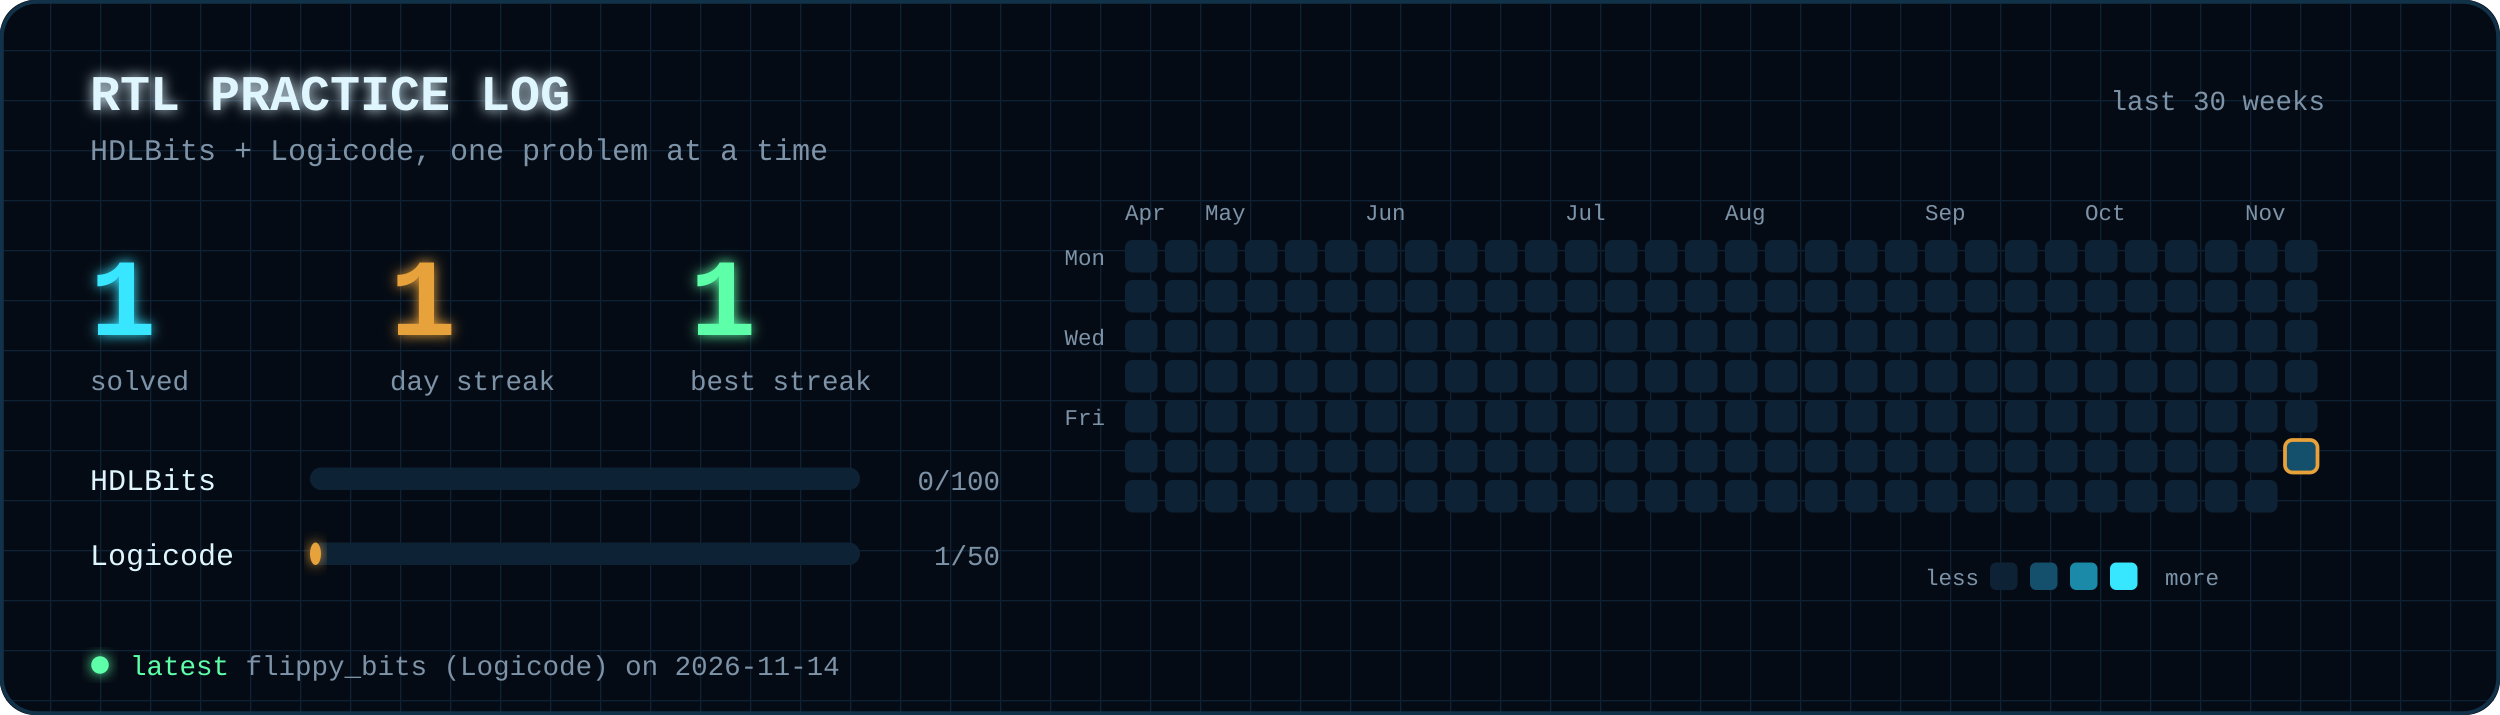
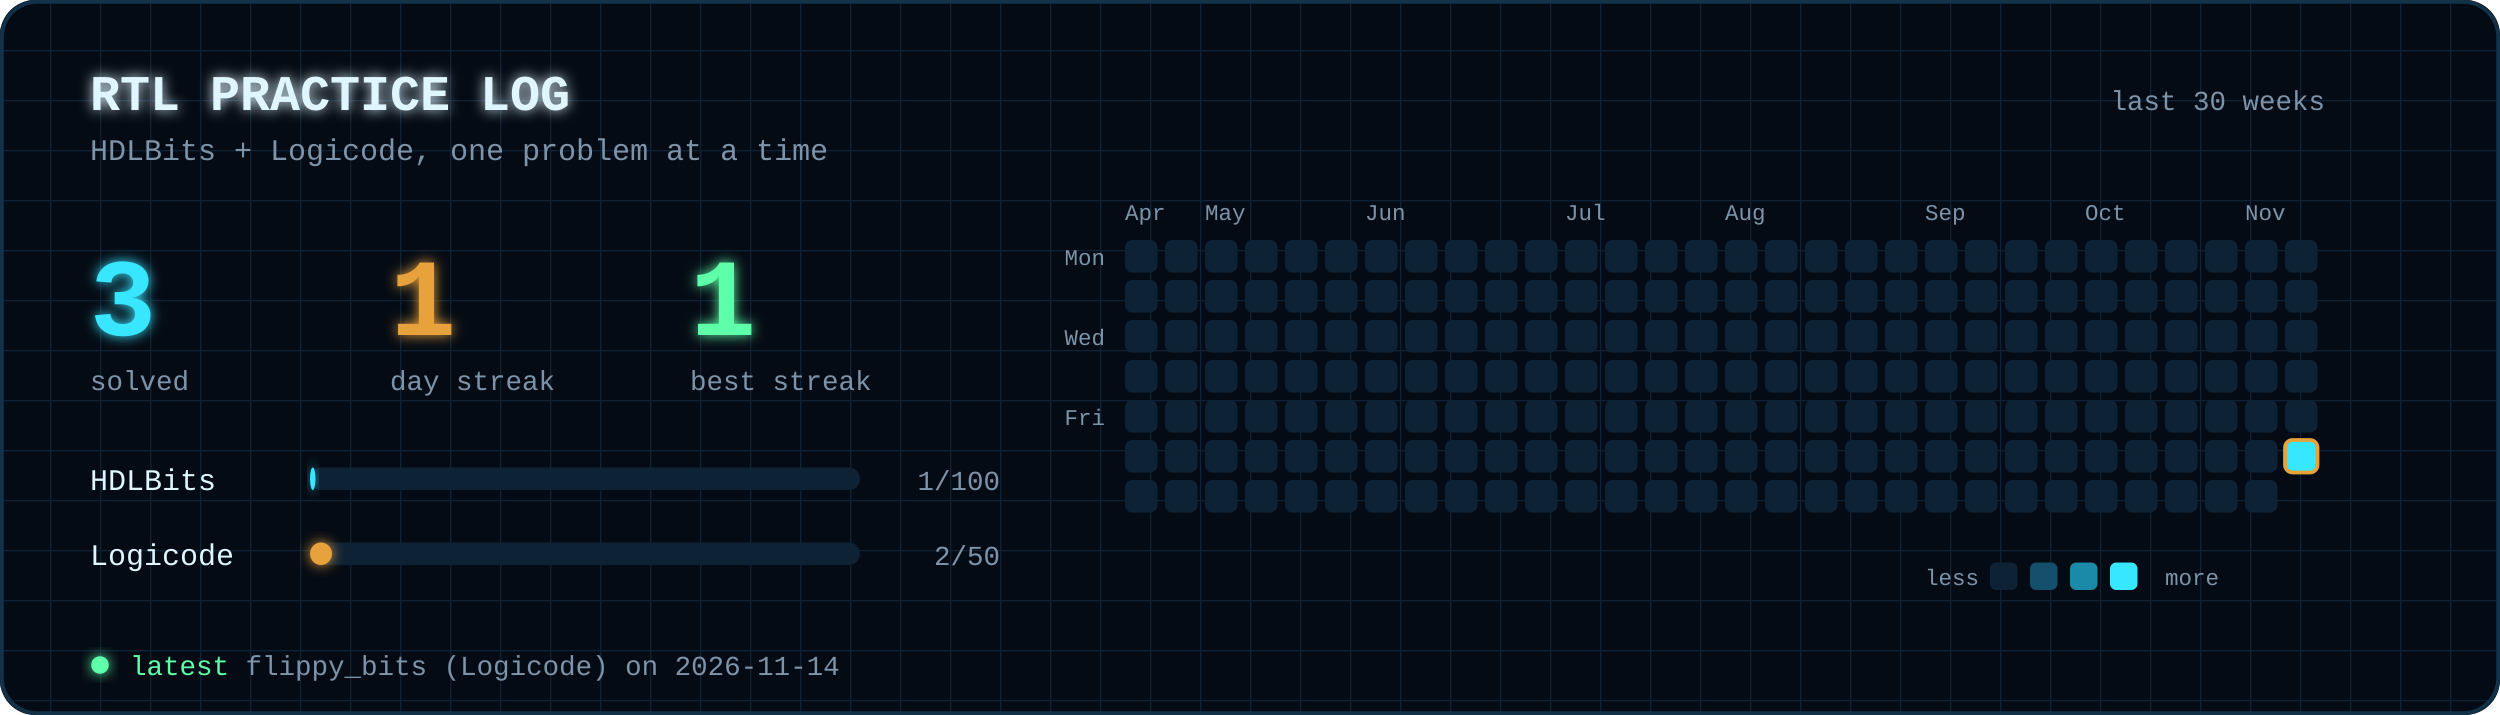
<svg xmlns="http://www.w3.org/2000/svg" viewBox="0 0 1000 286" width="1000" height="286" font-family="'JetBrains Mono','Fira Code',Consolas,'Courier New',monospace">
  <defs>
    <filter id="glow" x="-50%" y="-50%" width="200%" height="200%">
      <feGaussianBlur stdDeviation="2.5" result="b" />
      <feMerge>
        <feMergeNode in="b" />
        <feMergeNode in="SourceGraphic" />
      </feMerge>
    </filter>
    <pattern id="grid" width="20" height="20" patternUnits="userSpaceOnUse">
      <path d="M20 0H0V20" fill="none" stroke="#0e2236" stroke-width="1" />
    </pattern>
  </defs>
  <rect width="1000" height="286" rx="14" fill="#050b14" />
  <rect width="1000" height="286" rx="14" fill="url(#grid)" />
  <text x="36" y="44" font-size="20" font-weight="bold" fill="#dff6ff" text-anchor="start" filter="url(#glow)">RTL PRACTICE LOG</text>
  <text x="36" y="64" font-size="12" font-weight="normal" fill="#7d93a8" text-anchor="start">HDLBits + Logicode, one problem at a time</text>
  <text x="930" y="44" font-size="11" font-weight="normal" fill="#7d93a8" text-anchor="end">last 30 weeks</text>
-   <text x="36" y="134" font-size="44" font-weight="bold" fill="#37e6ff" text-anchor="start" filter="url(#glow)">1</text>
+   <text x="36" y="134" font-size="44" font-weight="bold" fill="#37e6ff" text-anchor="start" filter="url(#glow)">3</text>
  <text x="36" y="156" font-size="11" font-weight="normal" fill="#7d93a8" text-anchor="start">solved</text>
  <text x="156" y="134" font-size="44" font-weight="bold" fill="#e8a23a" text-anchor="start" filter="url(#glow)">1</text>
  <text x="156" y="156" font-size="11" font-weight="normal" fill="#7d93a8" text-anchor="start">day streak</text>
  <text x="276" y="134" font-size="44" font-weight="bold" fill="#5dffa8" text-anchor="start" filter="url(#glow)">1</text>
  <text x="276" y="156" font-size="11" font-weight="normal" fill="#7d93a8" text-anchor="start">best streak</text>
  <text x="36" y="196" font-size="12" font-weight="normal" fill="#dff6ff" text-anchor="start">HDLBits</text>
  <rect x="124" y="187" width="220" height="9" rx="4.5" fill="#0e2236" />
-   <rect x="124" y="187" width="0.0" height="9" rx="4.5" fill="#37e6ff" filter="url(#glow)">
-     <animate attributeName="width" from="0" to="0.0" dur="1.2s" fill="freeze" />
-   </rect>
-   <text x="400" y="196" font-size="11" font-weight="normal" fill="#7d93a8" text-anchor="end">0/100</text>
+   <rect x="124" y="187" width="2.2" height="9" rx="4.5" fill="#37e6ff" filter="url(#glow)">
+     <animate attributeName="width" from="0" to="2.2" dur="1.2s" fill="freeze" />
+   </rect>
+   <text x="400" y="196" font-size="11" font-weight="normal" fill="#7d93a8" text-anchor="end">1/100</text>
  <text x="36" y="226" font-size="12" font-weight="normal" fill="#dff6ff" text-anchor="start">Logicode</text>
  <rect x="124" y="217" width="220" height="9" rx="4.5" fill="#0e2236" />
-   <rect x="124" y="217" width="4.4" height="9" rx="4.5" fill="#e8a23a" filter="url(#glow)">
-     <animate attributeName="width" from="0" to="4.4" dur="1.2s" fill="freeze" />
-   </rect>
-   <text x="400" y="226" font-size="11" font-weight="normal" fill="#7d93a8" text-anchor="end">1/50</text>
+   <rect x="124" y="217" width="8.8" height="9" rx="4.5" fill="#e8a23a" filter="url(#glow)">
+     <animate attributeName="width" from="0" to="8.8" dur="1.2s" fill="freeze" />
+   </rect>
+   <text x="400" y="226" font-size="11" font-weight="normal" fill="#7d93a8" text-anchor="end">2/50</text>
  <text x="450" y="88" font-size="9" font-weight="normal" fill="#7d93a8" text-anchor="start">Apr</text>
  <rect x="450" y="96" width="13" height="13" rx="3" fill="#0e2236">
    <animate attributeName="opacity" values="0;0;1;1" keyTimes="0;0.000;0.090;1" dur="1.6s" fill="freeze" />
  </rect>
  <rect x="450" y="112" width="13" height="13" rx="3" fill="#0e2236">
    <animate attributeName="opacity" values="0;0;1;1" keyTimes="0;0.004;0.094;1" dur="1.6s" fill="freeze" />
  </rect>
  <rect x="450" y="128" width="13" height="13" rx="3" fill="#0e2236">
    <animate attributeName="opacity" values="0;0;1;1" keyTimes="0;0.007;0.098;1" dur="1.6s" fill="freeze" />
  </rect>
  <rect x="450" y="144" width="13" height="13" rx="3" fill="#0e2236">
    <animate attributeName="opacity" values="0;0;1;1" keyTimes="0;0.011;0.101;1" dur="1.6s" fill="freeze" />
  </rect>
  <rect x="450" y="160" width="13" height="13" rx="3" fill="#0e2236">
    <animate attributeName="opacity" values="0;0;1;1" keyTimes="0;0.015;0.105;1" dur="1.6s" fill="freeze" />
  </rect>
  <rect x="450" y="176" width="13" height="13" rx="3" fill="#0e2236">
    <animate attributeName="opacity" values="0;0;1;1" keyTimes="0;0.019;0.109;1" dur="1.6s" fill="freeze" />
  </rect>
  <rect x="450" y="192" width="13" height="13" rx="3" fill="#0e2236">
    <animate attributeName="opacity" values="0;0;1;1" keyTimes="0;0.023;0.113;1" dur="1.6s" fill="freeze" />
  </rect>
  <rect x="466" y="96" width="13" height="13" rx="3" fill="#0e2236">
    <animate attributeName="opacity" values="0;0;1;1" keyTimes="0;0.026;0.116;1" dur="1.6s" fill="freeze" />
  </rect>
  <rect x="466" y="112" width="13" height="13" rx="3" fill="#0e2236">
    <animate attributeName="opacity" values="0;0;1;1" keyTimes="0;0.030;0.120;1" dur="1.6s" fill="freeze" />
  </rect>
  <rect x="466" y="128" width="13" height="13" rx="3" fill="#0e2236">
    <animate attributeName="opacity" values="0;0;1;1" keyTimes="0;0.034;0.124;1" dur="1.6s" fill="freeze" />
  </rect>
  <rect x="466" y="144" width="13" height="13" rx="3" fill="#0e2236">
    <animate attributeName="opacity" values="0;0;1;1" keyTimes="0;0.037;0.128;1" dur="1.6s" fill="freeze" />
  </rect>
  <rect x="466" y="160" width="13" height="13" rx="3" fill="#0e2236">
    <animate attributeName="opacity" values="0;0;1;1" keyTimes="0;0.041;0.131;1" dur="1.6s" fill="freeze" />
  </rect>
  <rect x="466" y="176" width="13" height="13" rx="3" fill="#0e2236">
    <animate attributeName="opacity" values="0;0;1;1" keyTimes="0;0.045;0.135;1" dur="1.6s" fill="freeze" />
  </rect>
  <rect x="466" y="192" width="13" height="13" rx="3" fill="#0e2236">
    <animate attributeName="opacity" values="0;0;1;1" keyTimes="0;0.049;0.139;1" dur="1.6s" fill="freeze" />
  </rect>
  <text x="482" y="88" font-size="9" font-weight="normal" fill="#7d93a8" text-anchor="start">May</text>
  <rect x="482" y="96" width="13" height="13" rx="3" fill="#0e2236">
    <animate attributeName="opacity" values="0;0;1;1" keyTimes="0;0.052;0.142;1" dur="1.6s" fill="freeze" />
  </rect>
  <rect x="482" y="112" width="13" height="13" rx="3" fill="#0e2236">
    <animate attributeName="opacity" values="0;0;1;1" keyTimes="0;0.056;0.146;1" dur="1.6s" fill="freeze" />
  </rect>
  <rect x="482" y="128" width="13" height="13" rx="3" fill="#0e2236">
    <animate attributeName="opacity" values="0;0;1;1" keyTimes="0;0.060;0.150;1" dur="1.6s" fill="freeze" />
  </rect>
  <rect x="482" y="144" width="13" height="13" rx="3" fill="#0e2236">
    <animate attributeName="opacity" values="0;0;1;1" keyTimes="0;0.064;0.154;1" dur="1.6s" fill="freeze" />
  </rect>
  <rect x="482" y="160" width="13" height="13" rx="3" fill="#0e2236">
    <animate attributeName="opacity" values="0;0;1;1" keyTimes="0;0.067;0.157;1" dur="1.6s" fill="freeze" />
  </rect>
  <rect x="482" y="176" width="13" height="13" rx="3" fill="#0e2236">
    <animate attributeName="opacity" values="0;0;1;1" keyTimes="0;0.071;0.161;1" dur="1.6s" fill="freeze" />
  </rect>
  <rect x="482" y="192" width="13" height="13" rx="3" fill="#0e2236">
    <animate attributeName="opacity" values="0;0;1;1" keyTimes="0;0.075;0.165;1" dur="1.6s" fill="freeze" />
  </rect>
  <rect x="498" y="96" width="13" height="13" rx="3" fill="#0e2236">
    <animate attributeName="opacity" values="0;0;1;1" keyTimes="0;0.079;0.169;1" dur="1.6s" fill="freeze" />
  </rect>
  <rect x="498" y="112" width="13" height="13" rx="3" fill="#0e2236">
    <animate attributeName="opacity" values="0;0;1;1" keyTimes="0;0.083;0.172;1" dur="1.6s" fill="freeze" />
  </rect>
  <rect x="498" y="128" width="13" height="13" rx="3" fill="#0e2236">
    <animate attributeName="opacity" values="0;0;1;1" keyTimes="0;0.086;0.176;1" dur="1.6s" fill="freeze" />
  </rect>
  <rect x="498" y="144" width="13" height="13" rx="3" fill="#0e2236">
    <animate attributeName="opacity" values="0;0;1;1" keyTimes="0;0.090;0.180;1" dur="1.6s" fill="freeze" />
  </rect>
  <rect x="498" y="160" width="13" height="13" rx="3" fill="#0e2236">
    <animate attributeName="opacity" values="0;0;1;1" keyTimes="0;0.094;0.184;1" dur="1.6s" fill="freeze" />
  </rect>
  <rect x="498" y="176" width="13" height="13" rx="3" fill="#0e2236">
    <animate attributeName="opacity" values="0;0;1;1" keyTimes="0;0.097;0.188;1" dur="1.6s" fill="freeze" />
  </rect>
  <rect x="498" y="192" width="13" height="13" rx="3" fill="#0e2236">
    <animate attributeName="opacity" values="0;0;1;1" keyTimes="0;0.101;0.191;1" dur="1.6s" fill="freeze" />
  </rect>
  <rect x="514" y="96" width="13" height="13" rx="3" fill="#0e2236">
    <animate attributeName="opacity" values="0;0;1;1" keyTimes="0;0.105;0.195;1" dur="1.6s" fill="freeze" />
  </rect>
  <rect x="514" y="112" width="13" height="13" rx="3" fill="#0e2236">
    <animate attributeName="opacity" values="0;0;1;1" keyTimes="0;0.109;0.199;1" dur="1.6s" fill="freeze" />
  </rect>
  <rect x="514" y="128" width="13" height="13" rx="3" fill="#0e2236">
    <animate attributeName="opacity" values="0;0;1;1" keyTimes="0;0.112;0.202;1" dur="1.6s" fill="freeze" />
  </rect>
  <rect x="514" y="144" width="13" height="13" rx="3" fill="#0e2236">
    <animate attributeName="opacity" values="0;0;1;1" keyTimes="0;0.116;0.206;1" dur="1.6s" fill="freeze" />
  </rect>
  <rect x="514" y="160" width="13" height="13" rx="3" fill="#0e2236">
    <animate attributeName="opacity" values="0;0;1;1" keyTimes="0;0.120;0.210;1" dur="1.6s" fill="freeze" />
  </rect>
  <rect x="514" y="176" width="13" height="13" rx="3" fill="#0e2236">
    <animate attributeName="opacity" values="0;0;1;1" keyTimes="0;0.124;0.214;1" dur="1.6s" fill="freeze" />
  </rect>
  <rect x="514" y="192" width="13" height="13" rx="3" fill="#0e2236">
    <animate attributeName="opacity" values="0;0;1;1" keyTimes="0;0.128;0.217;1" dur="1.6s" fill="freeze" />
  </rect>
  <rect x="530" y="96" width="13" height="13" rx="3" fill="#0e2236">
    <animate attributeName="opacity" values="0;0;1;1" keyTimes="0;0.131;0.221;1" dur="1.6s" fill="freeze" />
  </rect>
  <rect x="530" y="112" width="13" height="13" rx="3" fill="#0e2236">
    <animate attributeName="opacity" values="0;0;1;1" keyTimes="0;0.135;0.225;1" dur="1.6s" fill="freeze" />
  </rect>
  <rect x="530" y="128" width="13" height="13" rx="3" fill="#0e2236">
    <animate attributeName="opacity" values="0;0;1;1" keyTimes="0;0.139;0.229;1" dur="1.6s" fill="freeze" />
  </rect>
  <rect x="530" y="144" width="13" height="13" rx="3" fill="#0e2236">
    <animate attributeName="opacity" values="0;0;1;1" keyTimes="0;0.142;0.232;1" dur="1.6s" fill="freeze" />
  </rect>
  <rect x="530" y="160" width="13" height="13" rx="3" fill="#0e2236">
    <animate attributeName="opacity" values="0;0;1;1" keyTimes="0;0.146;0.236;1" dur="1.6s" fill="freeze" />
  </rect>
  <rect x="530" y="176" width="13" height="13" rx="3" fill="#0e2236">
    <animate attributeName="opacity" values="0;0;1;1" keyTimes="0;0.150;0.240;1" dur="1.6s" fill="freeze" />
  </rect>
  <rect x="530" y="192" width="13" height="13" rx="3" fill="#0e2236">
    <animate attributeName="opacity" values="0;0;1;1" keyTimes="0;0.154;0.244;1" dur="1.6s" fill="freeze" />
  </rect>
  <text x="546" y="88" font-size="9" font-weight="normal" fill="#7d93a8" text-anchor="start">Jun</text>
  <rect x="546" y="96" width="13" height="13" rx="3" fill="#0e2236">
    <animate attributeName="opacity" values="0;0;1;1" keyTimes="0;0.158;0.247;1" dur="1.6s" fill="freeze" />
  </rect>
  <rect x="546" y="112" width="13" height="13" rx="3" fill="#0e2236">
    <animate attributeName="opacity" values="0;0;1;1" keyTimes="0;0.161;0.251;1" dur="1.6s" fill="freeze" />
  </rect>
  <rect x="546" y="128" width="13" height="13" rx="3" fill="#0e2236">
    <animate attributeName="opacity" values="0;0;1;1" keyTimes="0;0.165;0.255;1" dur="1.6s" fill="freeze" />
  </rect>
  <rect x="546" y="144" width="13" height="13" rx="3" fill="#0e2236">
    <animate attributeName="opacity" values="0;0;1;1" keyTimes="0;0.169;0.259;1" dur="1.6s" fill="freeze" />
  </rect>
  <rect x="546" y="160" width="13" height="13" rx="3" fill="#0e2236">
    <animate attributeName="opacity" values="0;0;1;1" keyTimes="0;0.173;0.263;1" dur="1.6s" fill="freeze" />
  </rect>
  <rect x="546" y="176" width="13" height="13" rx="3" fill="#0e2236">
    <animate attributeName="opacity" values="0;0;1;1" keyTimes="0;0.176;0.266;1" dur="1.6s" fill="freeze" />
  </rect>
  <rect x="546" y="192" width="13" height="13" rx="3" fill="#0e2236">
    <animate attributeName="opacity" values="0;0;1;1" keyTimes="0;0.180;0.270;1" dur="1.6s" fill="freeze" />
  </rect>
  <rect x="562" y="96" width="13" height="13" rx="3" fill="#0e2236">
    <animate attributeName="opacity" values="0;0;1;1" keyTimes="0;0.184;0.274;1" dur="1.6s" fill="freeze" />
  </rect>
  <rect x="562" y="112" width="13" height="13" rx="3" fill="#0e2236">
    <animate attributeName="opacity" values="0;0;1;1" keyTimes="0;0.187;0.277;1" dur="1.6s" fill="freeze" />
  </rect>
  <rect x="562" y="128" width="13" height="13" rx="3" fill="#0e2236">
    <animate attributeName="opacity" values="0;0;1;1" keyTimes="0;0.191;0.281;1" dur="1.6s" fill="freeze" />
  </rect>
  <rect x="562" y="144" width="13" height="13" rx="3" fill="#0e2236">
    <animate attributeName="opacity" values="0;0;1;1" keyTimes="0;0.195;0.285;1" dur="1.6s" fill="freeze" />
  </rect>
  <rect x="562" y="160" width="13" height="13" rx="3" fill="#0e2236">
    <animate attributeName="opacity" values="0;0;1;1" keyTimes="0;0.199;0.289;1" dur="1.6s" fill="freeze" />
  </rect>
  <rect x="562" y="176" width="13" height="13" rx="3" fill="#0e2236">
    <animate attributeName="opacity" values="0;0;1;1" keyTimes="0;0.202;0.292;1" dur="1.6s" fill="freeze" />
  </rect>
  <rect x="562" y="192" width="13" height="13" rx="3" fill="#0e2236">
    <animate attributeName="opacity" values="0;0;1;1" keyTimes="0;0.206;0.296;1" dur="1.6s" fill="freeze" />
  </rect>
  <rect x="578" y="96" width="13" height="13" rx="3" fill="#0e2236">
    <animate attributeName="opacity" values="0;0;1;1" keyTimes="0;0.210;0.300;1" dur="1.6s" fill="freeze" />
  </rect>
  <rect x="578" y="112" width="13" height="13" rx="3" fill="#0e2236">
    <animate attributeName="opacity" values="0;0;1;1" keyTimes="0;0.214;0.304;1" dur="1.6s" fill="freeze" />
  </rect>
  <rect x="578" y="128" width="13" height="13" rx="3" fill="#0e2236">
    <animate attributeName="opacity" values="0;0;1;1" keyTimes="0;0.217;0.307;1" dur="1.6s" fill="freeze" />
  </rect>
  <rect x="578" y="144" width="13" height="13" rx="3" fill="#0e2236">
    <animate attributeName="opacity" values="0;0;1;1" keyTimes="0;0.221;0.311;1" dur="1.6s" fill="freeze" />
  </rect>
  <rect x="578" y="160" width="13" height="13" rx="3" fill="#0e2236">
    <animate attributeName="opacity" values="0;0;1;1" keyTimes="0;0.225;0.315;1" dur="1.6s" fill="freeze" />
  </rect>
  <rect x="578" y="176" width="13" height="13" rx="3" fill="#0e2236">
    <animate attributeName="opacity" values="0;0;1;1" keyTimes="0;0.229;0.319;1" dur="1.6s" fill="freeze" />
  </rect>
  <rect x="578" y="192" width="13" height="13" rx="3" fill="#0e2236">
    <animate attributeName="opacity" values="0;0;1;1" keyTimes="0;0.232;0.323;1" dur="1.6s" fill="freeze" />
  </rect>
  <rect x="594" y="96" width="13" height="13" rx="3" fill="#0e2236">
    <animate attributeName="opacity" values="0;0;1;1" keyTimes="0;0.236;0.326;1" dur="1.6s" fill="freeze" />
  </rect>
  <rect x="594" y="112" width="13" height="13" rx="3" fill="#0e2236">
    <animate attributeName="opacity" values="0;0;1;1" keyTimes="0;0.240;0.330;1" dur="1.6s" fill="freeze" />
  </rect>
  <rect x="594" y="128" width="13" height="13" rx="3" fill="#0e2236">
    <animate attributeName="opacity" values="0;0;1;1" keyTimes="0;0.244;0.334;1" dur="1.6s" fill="freeze" />
  </rect>
  <rect x="594" y="144" width="13" height="13" rx="3" fill="#0e2236">
    <animate attributeName="opacity" values="0;0;1;1" keyTimes="0;0.247;0.338;1" dur="1.6s" fill="freeze" />
  </rect>
  <rect x="594" y="160" width="13" height="13" rx="3" fill="#0e2236">
    <animate attributeName="opacity" values="0;0;1;1" keyTimes="0;0.251;0.341;1" dur="1.6s" fill="freeze" />
  </rect>
  <rect x="594" y="176" width="13" height="13" rx="3" fill="#0e2236">
    <animate attributeName="opacity" values="0;0;1;1" keyTimes="0;0.255;0.345;1" dur="1.6s" fill="freeze" />
  </rect>
  <rect x="594" y="192" width="13" height="13" rx="3" fill="#0e2236">
    <animate attributeName="opacity" values="0;0;1;1" keyTimes="0;0.259;0.349;1" dur="1.6s" fill="freeze" />
  </rect>
  <rect x="610" y="96" width="13" height="13" rx="3" fill="#0e2236">
    <animate attributeName="opacity" values="0;0;1;1" keyTimes="0;0.262;0.352;1" dur="1.6s" fill="freeze" />
  </rect>
  <rect x="610" y="112" width="13" height="13" rx="3" fill="#0e2236">
    <animate attributeName="opacity" values="0;0;1;1" keyTimes="0;0.266;0.356;1" dur="1.6s" fill="freeze" />
  </rect>
  <rect x="610" y="128" width="13" height="13" rx="3" fill="#0e2236">
    <animate attributeName="opacity" values="0;0;1;1" keyTimes="0;0.270;0.360;1" dur="1.6s" fill="freeze" />
  </rect>
  <rect x="610" y="144" width="13" height="13" rx="3" fill="#0e2236">
    <animate attributeName="opacity" values="0;0;1;1" keyTimes="0;0.274;0.364;1" dur="1.6s" fill="freeze" />
  </rect>
  <rect x="610" y="160" width="13" height="13" rx="3" fill="#0e2236">
    <animate attributeName="opacity" values="0;0;1;1" keyTimes="0;0.277;0.367;1" dur="1.6s" fill="freeze" />
  </rect>
  <rect x="610" y="176" width="13" height="13" rx="3" fill="#0e2236">
    <animate attributeName="opacity" values="0;0;1;1" keyTimes="0;0.281;0.371;1" dur="1.6s" fill="freeze" />
  </rect>
  <rect x="610" y="192" width="13" height="13" rx="3" fill="#0e2236">
    <animate attributeName="opacity" values="0;0;1;1" keyTimes="0;0.285;0.375;1" dur="1.6s" fill="freeze" />
  </rect>
  <text x="626" y="88" font-size="9" font-weight="normal" fill="#7d93a8" text-anchor="start">Jul</text>
  <rect x="626" y="96" width="13" height="13" rx="3" fill="#0e2236">
    <animate attributeName="opacity" values="0;0;1;1" keyTimes="0;0.289;0.379;1" dur="1.6s" fill="freeze" />
  </rect>
  <rect x="626" y="112" width="13" height="13" rx="3" fill="#0e2236">
    <animate attributeName="opacity" values="0;0;1;1" keyTimes="0;0.292;0.382;1" dur="1.6s" fill="freeze" />
  </rect>
  <rect x="626" y="128" width="13" height="13" rx="3" fill="#0e2236">
    <animate attributeName="opacity" values="0;0;1;1" keyTimes="0;0.296;0.386;1" dur="1.6s" fill="freeze" />
  </rect>
  <rect x="626" y="144" width="13" height="13" rx="3" fill="#0e2236">
    <animate attributeName="opacity" values="0;0;1;1" keyTimes="0;0.300;0.390;1" dur="1.6s" fill="freeze" />
  </rect>
  <rect x="626" y="160" width="13" height="13" rx="3" fill="#0e2236">
    <animate attributeName="opacity" values="0;0;1;1" keyTimes="0;0.304;0.394;1" dur="1.6s" fill="freeze" />
  </rect>
  <rect x="626" y="176" width="13" height="13" rx="3" fill="#0e2236">
    <animate attributeName="opacity" values="0;0;1;1" keyTimes="0;0.307;0.397;1" dur="1.6s" fill="freeze" />
  </rect>
  <rect x="626" y="192" width="13" height="13" rx="3" fill="#0e2236">
    <animate attributeName="opacity" values="0;0;1;1" keyTimes="0;0.311;0.401;1" dur="1.6s" fill="freeze" />
  </rect>
  <rect x="642" y="96" width="13" height="13" rx="3" fill="#0e2236">
    <animate attributeName="opacity" values="0;0;1;1" keyTimes="0;0.315;0.405;1" dur="1.6s" fill="freeze" />
  </rect>
  <rect x="642" y="112" width="13" height="13" rx="3" fill="#0e2236">
    <animate attributeName="opacity" values="0;0;1;1" keyTimes="0;0.319;0.409;1" dur="1.6s" fill="freeze" />
  </rect>
  <rect x="642" y="128" width="13" height="13" rx="3" fill="#0e2236">
    <animate attributeName="opacity" values="0;0;1;1" keyTimes="0;0.323;0.412;1" dur="1.6s" fill="freeze" />
  </rect>
  <rect x="642" y="144" width="13" height="13" rx="3" fill="#0e2236">
    <animate attributeName="opacity" values="0;0;1;1" keyTimes="0;0.326;0.416;1" dur="1.6s" fill="freeze" />
  </rect>
  <rect x="642" y="160" width="13" height="13" rx="3" fill="#0e2236">
    <animate attributeName="opacity" values="0;0;1;1" keyTimes="0;0.330;0.420;1" dur="1.6s" fill="freeze" />
  </rect>
  <rect x="642" y="176" width="13" height="13" rx="3" fill="#0e2236">
    <animate attributeName="opacity" values="0;0;1;1" keyTimes="0;0.334;0.424;1" dur="1.6s" fill="freeze" />
  </rect>
  <rect x="642" y="192" width="13" height="13" rx="3" fill="#0e2236">
    <animate attributeName="opacity" values="0;0;1;1" keyTimes="0;0.338;0.427;1" dur="1.6s" fill="freeze" />
  </rect>
  <rect x="658" y="96" width="13" height="13" rx="3" fill="#0e2236">
    <animate attributeName="opacity" values="0;0;1;1" keyTimes="0;0.341;0.431;1" dur="1.6s" fill="freeze" />
  </rect>
  <rect x="658" y="112" width="13" height="13" rx="3" fill="#0e2236">
    <animate attributeName="opacity" values="0;0;1;1" keyTimes="0;0.345;0.435;1" dur="1.6s" fill="freeze" />
  </rect>
  <rect x="658" y="128" width="13" height="13" rx="3" fill="#0e2236">
    <animate attributeName="opacity" values="0;0;1;1" keyTimes="0;0.349;0.439;1" dur="1.6s" fill="freeze" />
  </rect>
  <rect x="658" y="144" width="13" height="13" rx="3" fill="#0e2236">
    <animate attributeName="opacity" values="0;0;1;1" keyTimes="0;0.353;0.443;1" dur="1.6s" fill="freeze" />
  </rect>
  <rect x="658" y="160" width="13" height="13" rx="3" fill="#0e2236">
    <animate attributeName="opacity" values="0;0;1;1" keyTimes="0;0.356;0.446;1" dur="1.6s" fill="freeze" />
  </rect>
  <rect x="658" y="176" width="13" height="13" rx="3" fill="#0e2236">
    <animate attributeName="opacity" values="0;0;1;1" keyTimes="0;0.360;0.450;1" dur="1.6s" fill="freeze" />
  </rect>
  <rect x="658" y="192" width="13" height="13" rx="3" fill="#0e2236">
    <animate attributeName="opacity" values="0;0;1;1" keyTimes="0;0.364;0.454;1" dur="1.6s" fill="freeze" />
  </rect>
  <rect x="674" y="96" width="13" height="13" rx="3" fill="#0e2236">
    <animate attributeName="opacity" values="0;0;1;1" keyTimes="0;0.367;0.457;1" dur="1.6s" fill="freeze" />
  </rect>
  <rect x="674" y="112" width="13" height="13" rx="3" fill="#0e2236">
    <animate attributeName="opacity" values="0;0;1;1" keyTimes="0;0.371;0.461;1" dur="1.6s" fill="freeze" />
  </rect>
  <rect x="674" y="128" width="13" height="13" rx="3" fill="#0e2236">
    <animate attributeName="opacity" values="0;0;1;1" keyTimes="0;0.375;0.465;1" dur="1.6s" fill="freeze" />
  </rect>
  <rect x="674" y="144" width="13" height="13" rx="3" fill="#0e2236">
    <animate attributeName="opacity" values="0;0;1;1" keyTimes="0;0.379;0.469;1" dur="1.6s" fill="freeze" />
  </rect>
  <rect x="674" y="160" width="13" height="13" rx="3" fill="#0e2236">
    <animate attributeName="opacity" values="0;0;1;1" keyTimes="0;0.382;0.472;1" dur="1.6s" fill="freeze" />
  </rect>
  <rect x="674" y="176" width="13" height="13" rx="3" fill="#0e2236">
    <animate attributeName="opacity" values="0;0;1;1" keyTimes="0;0.386;0.476;1" dur="1.6s" fill="freeze" />
  </rect>
  <rect x="674" y="192" width="13" height="13" rx="3" fill="#0e2236">
    <animate attributeName="opacity" values="0;0;1;1" keyTimes="0;0.390;0.480;1" dur="1.6s" fill="freeze" />
  </rect>
  <text x="690" y="88" font-size="9" font-weight="normal" fill="#7d93a8" text-anchor="start">Aug</text>
  <rect x="690" y="96" width="13" height="13" rx="3" fill="#0e2236">
    <animate attributeName="opacity" values="0;0;1;1" keyTimes="0;0.394;0.484;1" dur="1.6s" fill="freeze" />
  </rect>
  <rect x="690" y="112" width="13" height="13" rx="3" fill="#0e2236">
    <animate attributeName="opacity" values="0;0;1;1" keyTimes="0;0.397;0.487;1" dur="1.6s" fill="freeze" />
  </rect>
  <rect x="690" y="128" width="13" height="13" rx="3" fill="#0e2236">
    <animate attributeName="opacity" values="0;0;1;1" keyTimes="0;0.401;0.491;1" dur="1.6s" fill="freeze" />
  </rect>
  <rect x="690" y="144" width="13" height="13" rx="3" fill="#0e2236">
    <animate attributeName="opacity" values="0;0;1;1" keyTimes="0;0.405;0.495;1" dur="1.6s" fill="freeze" />
  </rect>
  <rect x="690" y="160" width="13" height="13" rx="3" fill="#0e2236">
    <animate attributeName="opacity" values="0;0;1;1" keyTimes="0;0.409;0.499;1" dur="1.6s" fill="freeze" />
  </rect>
  <rect x="690" y="176" width="13" height="13" rx="3" fill="#0e2236">
    <animate attributeName="opacity" values="0;0;1;1" keyTimes="0;0.412;0.502;1" dur="1.6s" fill="freeze" />
  </rect>
  <rect x="690" y="192" width="13" height="13" rx="3" fill="#0e2236">
    <animate attributeName="opacity" values="0;0;1;1" keyTimes="0;0.416;0.506;1" dur="1.6s" fill="freeze" />
  </rect>
  <rect x="706" y="96" width="13" height="13" rx="3" fill="#0e2236">
    <animate attributeName="opacity" values="0;0;1;1" keyTimes="0;0.420;0.510;1" dur="1.6s" fill="freeze" />
  </rect>
  <rect x="706" y="112" width="13" height="13" rx="3" fill="#0e2236">
    <animate attributeName="opacity" values="0;0;1;1" keyTimes="0;0.424;0.514;1" dur="1.6s" fill="freeze" />
  </rect>
  <rect x="706" y="128" width="13" height="13" rx="3" fill="#0e2236">
    <animate attributeName="opacity" values="0;0;1;1" keyTimes="0;0.427;0.517;1" dur="1.6s" fill="freeze" />
  </rect>
  <rect x="706" y="144" width="13" height="13" rx="3" fill="#0e2236">
    <animate attributeName="opacity" values="0;0;1;1" keyTimes="0;0.431;0.521;1" dur="1.6s" fill="freeze" />
  </rect>
  <rect x="706" y="160" width="13" height="13" rx="3" fill="#0e2236">
    <animate attributeName="opacity" values="0;0;1;1" keyTimes="0;0.435;0.525;1" dur="1.6s" fill="freeze" />
  </rect>
  <rect x="706" y="176" width="13" height="13" rx="3" fill="#0e2236">
    <animate attributeName="opacity" values="0;0;1;1" keyTimes="0;0.439;0.529;1" dur="1.6s" fill="freeze" />
  </rect>
  <rect x="706" y="192" width="13" height="13" rx="3" fill="#0e2236">
    <animate attributeName="opacity" values="0;0;1;1" keyTimes="0;0.442;0.532;1" dur="1.6s" fill="freeze" />
  </rect>
  <rect x="722" y="96" width="13" height="13" rx="3" fill="#0e2236">
    <animate attributeName="opacity" values="0;0;1;1" keyTimes="0;0.446;0.536;1" dur="1.6s" fill="freeze" />
  </rect>
  <rect x="722" y="112" width="13" height="13" rx="3" fill="#0e2236">
    <animate attributeName="opacity" values="0;0;1;1" keyTimes="0;0.450;0.540;1" dur="1.6s" fill="freeze" />
  </rect>
  <rect x="722" y="128" width="13" height="13" rx="3" fill="#0e2236">
    <animate attributeName="opacity" values="0;0;1;1" keyTimes="0;0.454;0.544;1" dur="1.6s" fill="freeze" />
  </rect>
  <rect x="722" y="144" width="13" height="13" rx="3" fill="#0e2236">
    <animate attributeName="opacity" values="0;0;1;1" keyTimes="0;0.457;0.547;1" dur="1.6s" fill="freeze" />
  </rect>
  <rect x="722" y="160" width="13" height="13" rx="3" fill="#0e2236">
    <animate attributeName="opacity" values="0;0;1;1" keyTimes="0;0.461;0.551;1" dur="1.6s" fill="freeze" />
  </rect>
  <rect x="722" y="176" width="13" height="13" rx="3" fill="#0e2236">
    <animate attributeName="opacity" values="0;0;1;1" keyTimes="0;0.465;0.555;1" dur="1.6s" fill="freeze" />
  </rect>
  <rect x="722" y="192" width="13" height="13" rx="3" fill="#0e2236">
    <animate attributeName="opacity" values="0;0;1;1" keyTimes="0;0.469;0.559;1" dur="1.6s" fill="freeze" />
  </rect>
  <rect x="738" y="96" width="13" height="13" rx="3" fill="#0e2236">
    <animate attributeName="opacity" values="0;0;1;1" keyTimes="0;0.472;0.562;1" dur="1.6s" fill="freeze" />
  </rect>
  <rect x="738" y="112" width="13" height="13" rx="3" fill="#0e2236">
    <animate attributeName="opacity" values="0;0;1;1" keyTimes="0;0.476;0.566;1" dur="1.6s" fill="freeze" />
  </rect>
  <rect x="738" y="128" width="13" height="13" rx="3" fill="#0e2236">
    <animate attributeName="opacity" values="0;0;1;1" keyTimes="0;0.480;0.570;1" dur="1.6s" fill="freeze" />
  </rect>
  <rect x="738" y="144" width="13" height="13" rx="3" fill="#0e2236">
    <animate attributeName="opacity" values="0;0;1;1" keyTimes="0;0.484;0.574;1" dur="1.6s" fill="freeze" />
  </rect>
  <rect x="738" y="160" width="13" height="13" rx="3" fill="#0e2236">
    <animate attributeName="opacity" values="0;0;1;1" keyTimes="0;0.487;0.578;1" dur="1.6s" fill="freeze" />
  </rect>
  <rect x="738" y="176" width="13" height="13" rx="3" fill="#0e2236">
    <animate attributeName="opacity" values="0;0;1;1" keyTimes="0;0.491;0.581;1" dur="1.6s" fill="freeze" />
  </rect>
  <rect x="738" y="192" width="13" height="13" rx="3" fill="#0e2236">
    <animate attributeName="opacity" values="0;0;1;1" keyTimes="0;0.495;0.585;1" dur="1.6s" fill="freeze" />
  </rect>
  <rect x="754" y="96" width="13" height="13" rx="3" fill="#0e2236">
    <animate attributeName="opacity" values="0;0;1;1" keyTimes="0;0.499;0.589;1" dur="1.6s" fill="freeze" />
  </rect>
  <rect x="754" y="112" width="13" height="13" rx="3" fill="#0e2236">
    <animate attributeName="opacity" values="0;0;1;1" keyTimes="0;0.502;0.592;1" dur="1.6s" fill="freeze" />
  </rect>
  <rect x="754" y="128" width="13" height="13" rx="3" fill="#0e2236">
    <animate attributeName="opacity" values="0;0;1;1" keyTimes="0;0.506;0.596;1" dur="1.6s" fill="freeze" />
  </rect>
  <rect x="754" y="144" width="13" height="13" rx="3" fill="#0e2236">
    <animate attributeName="opacity" values="0;0;1;1" keyTimes="0;0.510;0.600;1" dur="1.6s" fill="freeze" />
  </rect>
  <rect x="754" y="160" width="13" height="13" rx="3" fill="#0e2236">
    <animate attributeName="opacity" values="0;0;1;1" keyTimes="0;0.514;0.604;1" dur="1.6s" fill="freeze" />
  </rect>
  <rect x="754" y="176" width="13" height="13" rx="3" fill="#0e2236">
    <animate attributeName="opacity" values="0;0;1;1" keyTimes="0;0.517;0.607;1" dur="1.6s" fill="freeze" />
  </rect>
  <rect x="754" y="192" width="13" height="13" rx="3" fill="#0e2236">
    <animate attributeName="opacity" values="0;0;1;1" keyTimes="0;0.521;0.611;1" dur="1.6s" fill="freeze" />
  </rect>
  <text x="770" y="88" font-size="9" font-weight="normal" fill="#7d93a8" text-anchor="start">Sep</text>
  <rect x="770" y="96" width="13" height="13" rx="3" fill="#0e2236">
    <animate attributeName="opacity" values="0;0;1;1" keyTimes="0;0.525;0.615;1" dur="1.6s" fill="freeze" />
  </rect>
  <rect x="770" y="112" width="13" height="13" rx="3" fill="#0e2236">
    <animate attributeName="opacity" values="0;0;1;1" keyTimes="0;0.529;0.619;1" dur="1.6s" fill="freeze" />
  </rect>
  <rect x="770" y="128" width="13" height="13" rx="3" fill="#0e2236">
    <animate attributeName="opacity" values="0;0;1;1" keyTimes="0;0.532;0.622;1" dur="1.6s" fill="freeze" />
  </rect>
  <rect x="770" y="144" width="13" height="13" rx="3" fill="#0e2236">
    <animate attributeName="opacity" values="0;0;1;1" keyTimes="0;0.536;0.626;1" dur="1.6s" fill="freeze" />
  </rect>
  <rect x="770" y="160" width="13" height="13" rx="3" fill="#0e2236">
    <animate attributeName="opacity" values="0;0;1;1" keyTimes="0;0.540;0.630;1" dur="1.6s" fill="freeze" />
  </rect>
  <rect x="770" y="176" width="13" height="13" rx="3" fill="#0e2236">
    <animate attributeName="opacity" values="0;0;1;1" keyTimes="0;0.544;0.634;1" dur="1.6s" fill="freeze" />
  </rect>
  <rect x="770" y="192" width="13" height="13" rx="3" fill="#0e2236">
    <animate attributeName="opacity" values="0;0;1;1" keyTimes="0;0.547;0.637;1" dur="1.6s" fill="freeze" />
  </rect>
  <rect x="786" y="96" width="13" height="13" rx="3" fill="#0e2236">
    <animate attributeName="opacity" values="0;0;1;1" keyTimes="0;0.551;0.641;1" dur="1.6s" fill="freeze" />
  </rect>
  <rect x="786" y="112" width="13" height="13" rx="3" fill="#0e2236">
    <animate attributeName="opacity" values="0;0;1;1" keyTimes="0;0.555;0.645;1" dur="1.6s" fill="freeze" />
  </rect>
  <rect x="786" y="128" width="13" height="13" rx="3" fill="#0e2236">
    <animate attributeName="opacity" values="0;0;1;1" keyTimes="0;0.559;0.649;1" dur="1.6s" fill="freeze" />
  </rect>
  <rect x="786" y="144" width="13" height="13" rx="3" fill="#0e2236">
    <animate attributeName="opacity" values="0;0;1;1" keyTimes="0;0.562;0.652;1" dur="1.6s" fill="freeze" />
  </rect>
  <rect x="786" y="160" width="13" height="13" rx="3" fill="#0e2236">
    <animate attributeName="opacity" values="0;0;1;1" keyTimes="0;0.566;0.656;1" dur="1.6s" fill="freeze" />
  </rect>
  <rect x="786" y="176" width="13" height="13" rx="3" fill="#0e2236">
    <animate attributeName="opacity" values="0;0;1;1" keyTimes="0;0.570;0.660;1" dur="1.6s" fill="freeze" />
  </rect>
  <rect x="786" y="192" width="13" height="13" rx="3" fill="#0e2236">
    <animate attributeName="opacity" values="0;0;1;1" keyTimes="0;0.574;0.664;1" dur="1.6s" fill="freeze" />
  </rect>
  <rect x="802" y="96" width="13" height="13" rx="3" fill="#0e2236">
    <animate attributeName="opacity" values="0;0;1;1" keyTimes="0;0.578;0.667;1" dur="1.6s" fill="freeze" />
  </rect>
  <rect x="802" y="112" width="13" height="13" rx="3" fill="#0e2236">
    <animate attributeName="opacity" values="0;0;1;1" keyTimes="0;0.581;0.671;1" dur="1.6s" fill="freeze" />
  </rect>
  <rect x="802" y="128" width="13" height="13" rx="3" fill="#0e2236">
    <animate attributeName="opacity" values="0;0;1;1" keyTimes="0;0.585;0.675;1" dur="1.6s" fill="freeze" />
  </rect>
  <rect x="802" y="144" width="13" height="13" rx="3" fill="#0e2236">
    <animate attributeName="opacity" values="0;0;1;1" keyTimes="0;0.589;0.679;1" dur="1.6s" fill="freeze" />
  </rect>
  <rect x="802" y="160" width="13" height="13" rx="3" fill="#0e2236">
    <animate attributeName="opacity" values="0;0;1;1" keyTimes="0;0.593;0.682;1" dur="1.6s" fill="freeze" />
  </rect>
  <rect x="802" y="176" width="13" height="13" rx="3" fill="#0e2236">
    <animate attributeName="opacity" values="0;0;1;1" keyTimes="0;0.596;0.686;1" dur="1.6s" fill="freeze" />
  </rect>
  <rect x="802" y="192" width="13" height="13" rx="3" fill="#0e2236">
    <animate attributeName="opacity" values="0;0;1;1" keyTimes="0;0.600;0.690;1" dur="1.6s" fill="freeze" />
  </rect>
  <rect x="818" y="96" width="13" height="13" rx="3" fill="#0e2236">
    <animate attributeName="opacity" values="0;0;1;1" keyTimes="0;0.604;0.694;1" dur="1.6s" fill="freeze" />
  </rect>
  <rect x="818" y="112" width="13" height="13" rx="3" fill="#0e2236">
    <animate attributeName="opacity" values="0;0;1;1" keyTimes="0;0.607;0.697;1" dur="1.6s" fill="freeze" />
  </rect>
  <rect x="818" y="128" width="13" height="13" rx="3" fill="#0e2236">
    <animate attributeName="opacity" values="0;0;1;1" keyTimes="0;0.611;0.701;1" dur="1.6s" fill="freeze" />
  </rect>
  <rect x="818" y="144" width="13" height="13" rx="3" fill="#0e2236">
    <animate attributeName="opacity" values="0;0;1;1" keyTimes="0;0.615;0.705;1" dur="1.6s" fill="freeze" />
  </rect>
  <rect x="818" y="160" width="13" height="13" rx="3" fill="#0e2236">
    <animate attributeName="opacity" values="0;0;1;1" keyTimes="0;0.619;0.709;1" dur="1.6s" fill="freeze" />
  </rect>
  <rect x="818" y="176" width="13" height="13" rx="3" fill="#0e2236">
    <animate attributeName="opacity" values="0;0;1;1" keyTimes="0;0.622;0.712;1" dur="1.6s" fill="freeze" />
  </rect>
  <rect x="818" y="192" width="13" height="13" rx="3" fill="#0e2236">
    <animate attributeName="opacity" values="0;0;1;1" keyTimes="0;0.626;0.716;1" dur="1.6s" fill="freeze" />
  </rect>
  <text x="834" y="88" font-size="9" font-weight="normal" fill="#7d93a8" text-anchor="start">Oct</text>
  <rect x="834" y="96" width="13" height="13" rx="3" fill="#0e2236">
    <animate attributeName="opacity" values="0;0;1;1" keyTimes="0;0.630;0.720;1" dur="1.6s" fill="freeze" />
  </rect>
  <rect x="834" y="112" width="13" height="13" rx="3" fill="#0e2236">
    <animate attributeName="opacity" values="0;0;1;1" keyTimes="0;0.634;0.724;1" dur="1.6s" fill="freeze" />
  </rect>
  <rect x="834" y="128" width="13" height="13" rx="3" fill="#0e2236">
    <animate attributeName="opacity" values="0;0;1;1" keyTimes="0;0.637;0.727;1" dur="1.6s" fill="freeze" />
  </rect>
  <rect x="834" y="144" width="13" height="13" rx="3" fill="#0e2236">
    <animate attributeName="opacity" values="0;0;1;1" keyTimes="0;0.641;0.731;1" dur="1.6s" fill="freeze" />
  </rect>
  <rect x="834" y="160" width="13" height="13" rx="3" fill="#0e2236">
    <animate attributeName="opacity" values="0;0;1;1" keyTimes="0;0.645;0.735;1" dur="1.6s" fill="freeze" />
  </rect>
  <rect x="834" y="176" width="13" height="13" rx="3" fill="#0e2236">
    <animate attributeName="opacity" values="0;0;1;1" keyTimes="0;0.649;0.739;1" dur="1.6s" fill="freeze" />
  </rect>
  <rect x="834" y="192" width="13" height="13" rx="3" fill="#0e2236">
    <animate attributeName="opacity" values="0;0;1;1" keyTimes="0;0.652;0.742;1" dur="1.6s" fill="freeze" />
  </rect>
  <rect x="850" y="96" width="13" height="13" rx="3" fill="#0e2236">
    <animate attributeName="opacity" values="0;0;1;1" keyTimes="0;0.656;0.746;1" dur="1.6s" fill="freeze" />
  </rect>
  <rect x="850" y="112" width="13" height="13" rx="3" fill="#0e2236">
    <animate attributeName="opacity" values="0;0;1;1" keyTimes="0;0.660;0.750;1" dur="1.6s" fill="freeze" />
  </rect>
  <rect x="850" y="128" width="13" height="13" rx="3" fill="#0e2236">
    <animate attributeName="opacity" values="0;0;1;1" keyTimes="0;0.664;0.754;1" dur="1.6s" fill="freeze" />
  </rect>
  <rect x="850" y="144" width="13" height="13" rx="3" fill="#0e2236">
    <animate attributeName="opacity" values="0;0;1;1" keyTimes="0;0.667;0.757;1" dur="1.6s" fill="freeze" />
  </rect>
  <rect x="850" y="160" width="13" height="13" rx="3" fill="#0e2236">
    <animate attributeName="opacity" values="0;0;1;1" keyTimes="0;0.671;0.761;1" dur="1.6s" fill="freeze" />
  </rect>
  <rect x="850" y="176" width="13" height="13" rx="3" fill="#0e2236">
    <animate attributeName="opacity" values="0;0;1;1" keyTimes="0;0.675;0.765;1" dur="1.6s" fill="freeze" />
  </rect>
  <rect x="850" y="192" width="13" height="13" rx="3" fill="#0e2236">
    <animate attributeName="opacity" values="0;0;1;1" keyTimes="0;0.679;0.769;1" dur="1.6s" fill="freeze" />
  </rect>
  <rect x="866" y="96" width="13" height="13" rx="3" fill="#0e2236">
    <animate attributeName="opacity" values="0;0;1;1" keyTimes="0;0.682;0.772;1" dur="1.6s" fill="freeze" />
  </rect>
  <rect x="866" y="112" width="13" height="13" rx="3" fill="#0e2236">
    <animate attributeName="opacity" values="0;0;1;1" keyTimes="0;0.686;0.776;1" dur="1.6s" fill="freeze" />
  </rect>
  <rect x="866" y="128" width="13" height="13" rx="3" fill="#0e2236">
    <animate attributeName="opacity" values="0;0;1;1" keyTimes="0;0.690;0.780;1" dur="1.6s" fill="freeze" />
  </rect>
  <rect x="866" y="144" width="13" height="13" rx="3" fill="#0e2236">
    <animate attributeName="opacity" values="0;0;1;1" keyTimes="0;0.694;0.784;1" dur="1.6s" fill="freeze" />
  </rect>
  <rect x="866" y="160" width="13" height="13" rx="3" fill="#0e2236">
    <animate attributeName="opacity" values="0;0;1;1" keyTimes="0;0.698;0.787;1" dur="1.6s" fill="freeze" />
  </rect>
  <rect x="866" y="176" width="13" height="13" rx="3" fill="#0e2236">
    <animate attributeName="opacity" values="0;0;1;1" keyTimes="0;0.701;0.791;1" dur="1.6s" fill="freeze" />
  </rect>
  <rect x="866" y="192" width="13" height="13" rx="3" fill="#0e2236">
    <animate attributeName="opacity" values="0;0;1;1" keyTimes="0;0.705;0.795;1" dur="1.6s" fill="freeze" />
  </rect>
  <rect x="882" y="96" width="13" height="13" rx="3" fill="#0e2236">
    <animate attributeName="opacity" values="0;0;1;1" keyTimes="0;0.709;0.799;1" dur="1.6s" fill="freeze" />
  </rect>
  <rect x="882" y="112" width="13" height="13" rx="3" fill="#0e2236">
    <animate attributeName="opacity" values="0;0;1;1" keyTimes="0;0.713;0.802;1" dur="1.6s" fill="freeze" />
  </rect>
  <rect x="882" y="128" width="13" height="13" rx="3" fill="#0e2236">
    <animate attributeName="opacity" values="0;0;1;1" keyTimes="0;0.716;0.806;1" dur="1.6s" fill="freeze" />
  </rect>
  <rect x="882" y="144" width="13" height="13" rx="3" fill="#0e2236">
    <animate attributeName="opacity" values="0;0;1;1" keyTimes="0;0.720;0.810;1" dur="1.6s" fill="freeze" />
  </rect>
  <rect x="882" y="160" width="13" height="13" rx="3" fill="#0e2236">
    <animate attributeName="opacity" values="0;0;1;1" keyTimes="0;0.724;0.814;1" dur="1.6s" fill="freeze" />
  </rect>
  <rect x="882" y="176" width="13" height="13" rx="3" fill="#0e2236">
    <animate attributeName="opacity" values="0;0;1;1" keyTimes="0;0.727;0.817;1" dur="1.6s" fill="freeze" />
  </rect>
  <rect x="882" y="192" width="13" height="13" rx="3" fill="#0e2236">
    <animate attributeName="opacity" values="0;0;1;1" keyTimes="0;0.731;0.821;1" dur="1.6s" fill="freeze" />
  </rect>
  <text x="898" y="88" font-size="9" font-weight="normal" fill="#7d93a8" text-anchor="start">Nov</text>
  <rect x="898" y="96" width="13" height="13" rx="3" fill="#0e2236">
    <animate attributeName="opacity" values="0;0;1;1" keyTimes="0;0.735;0.825;1" dur="1.6s" fill="freeze" />
  </rect>
  <rect x="898" y="112" width="13" height="13" rx="3" fill="#0e2236">
    <animate attributeName="opacity" values="0;0;1;1" keyTimes="0;0.739;0.829;1" dur="1.6s" fill="freeze" />
  </rect>
  <rect x="898" y="128" width="13" height="13" rx="3" fill="#0e2236">
    <animate attributeName="opacity" values="0;0;1;1" keyTimes="0;0.742;0.832;1" dur="1.6s" fill="freeze" />
  </rect>
  <rect x="898" y="144" width="13" height="13" rx="3" fill="#0e2236">
    <animate attributeName="opacity" values="0;0;1;1" keyTimes="0;0.746;0.836;1" dur="1.6s" fill="freeze" />
  </rect>
  <rect x="898" y="160" width="13" height="13" rx="3" fill="#0e2236">
    <animate attributeName="opacity" values="0;0;1;1" keyTimes="0;0.750;0.840;1" dur="1.6s" fill="freeze" />
  </rect>
  <rect x="898" y="176" width="13" height="13" rx="3" fill="#0e2236">
    <animate attributeName="opacity" values="0;0;1;1" keyTimes="0;0.754;0.844;1" dur="1.6s" fill="freeze" />
  </rect>
  <rect x="898" y="192" width="13" height="13" rx="3" fill="#0e2236">
    <animate attributeName="opacity" values="0;0;1;1" keyTimes="0;0.757;0.847;1" dur="1.6s" fill="freeze" />
  </rect>
  <rect x="914" y="96" width="13" height="13" rx="3" fill="#0e2236">
    <animate attributeName="opacity" values="0;0;1;1" keyTimes="0;0.761;0.851;1" dur="1.6s" fill="freeze" />
  </rect>
  <rect x="914" y="112" width="13" height="13" rx="3" fill="#0e2236">
    <animate attributeName="opacity" values="0;0;1;1" keyTimes="0;0.765;0.855;1" dur="1.6s" fill="freeze" />
  </rect>
  <rect x="914" y="128" width="13" height="13" rx="3" fill="#0e2236">
    <animate attributeName="opacity" values="0;0;1;1" keyTimes="0;0.769;0.859;1" dur="1.6s" fill="freeze" />
  </rect>
  <rect x="914" y="144" width="13" height="13" rx="3" fill="#0e2236">
    <animate attributeName="opacity" values="0;0;1;1" keyTimes="0;0.772;0.862;1" dur="1.6s" fill="freeze" />
  </rect>
  <rect x="914" y="160" width="13" height="13" rx="3" fill="#0e2236">
    <animate attributeName="opacity" values="0;0;1;1" keyTimes="0;0.776;0.866;1" dur="1.6s" fill="freeze" />
  </rect>
-   <rect x="914" y="176" width="13" height="13" rx="3" fill="#14506b" stroke="#e8a23a" stroke-width="1.5">
+   <rect x="914" y="176" width="13" height="13" rx="3" fill="#37e6ff" stroke="#e8a23a" stroke-width="1.5">
    <animate attributeName="opacity" values="0;0;1;1" keyTimes="0;0.780;0.870;1" dur="1.6s" fill="freeze" />
  </rect>
  <text x="442" y="106" font-size="9" font-weight="normal" fill="#7d93a8" text-anchor="end">Mon</text>
  <text x="442" y="138" font-size="9" font-weight="normal" fill="#7d93a8" text-anchor="end">Wed</text>
  <text x="442" y="170" font-size="9" font-weight="normal" fill="#7d93a8" text-anchor="end">Fri</text>
  <text x="770" y="234" font-size="9" font-weight="normal" fill="#7d93a8" text-anchor="start">less</text>
  <rect x="796" y="225" width="11" height="11" rx="2.5" fill="#0e2236" />
  <rect x="812" y="225" width="11" height="11" rx="2.5" fill="#14506b" />
  <rect x="828" y="225" width="11" height="11" rx="2.5" fill="#1b8aa8" />
  <rect x="844" y="225" width="11" height="11" rx="2.5" fill="#37e6ff" />
  <text x="866" y="234" font-size="9" font-weight="normal" fill="#7d93a8" text-anchor="start">more</text>
  <circle cx="40" cy="266" r="3.5" fill="#5dffa8" filter="url(#glow)">
    <animate attributeName="opacity" values="1;.2;1" dur="1.4s" repeatCount="indefinite" />
  </circle>
  <text x="52" y="270" font-size="11" fill="#7d93a8">
    <tspan fill="#5dffa8">latest</tspan>  flippy_bits (Logicode) on 2026-11-14</text>
  <rect x=".75" y=".75" width="998.5" height="284.5" rx="14" fill="none" stroke="#12324a" stroke-width="1.5" />
</svg>
